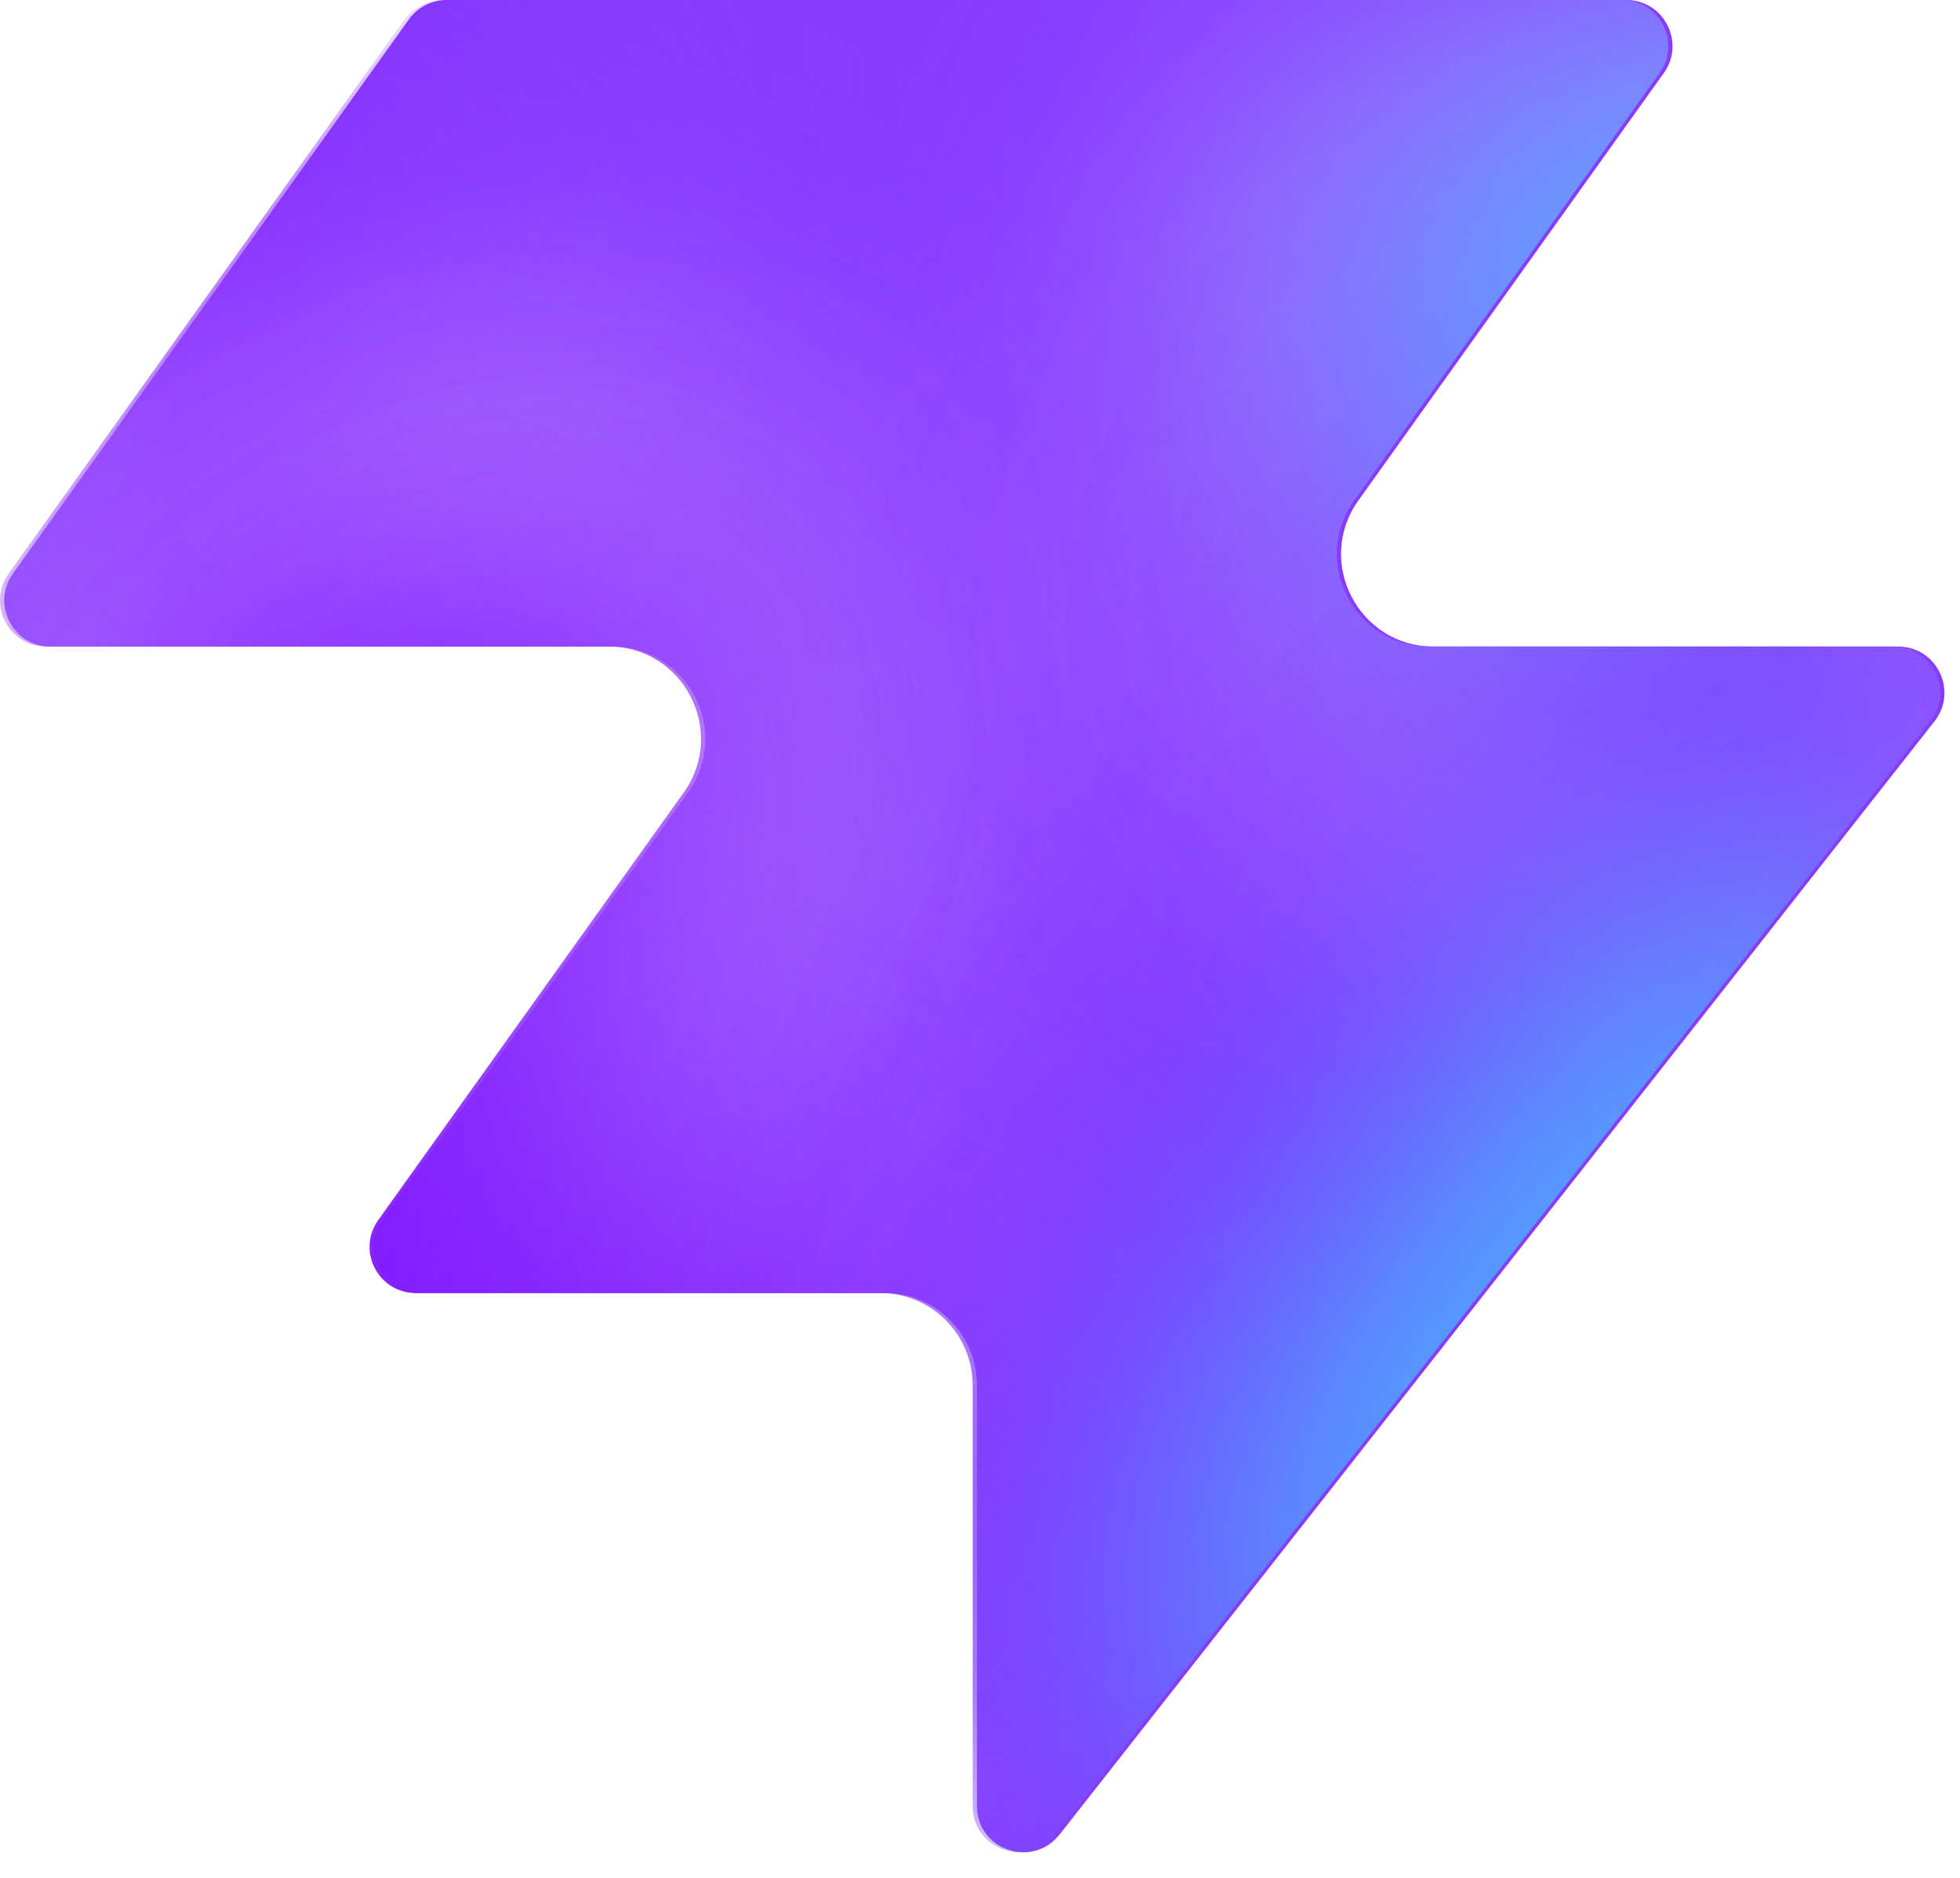
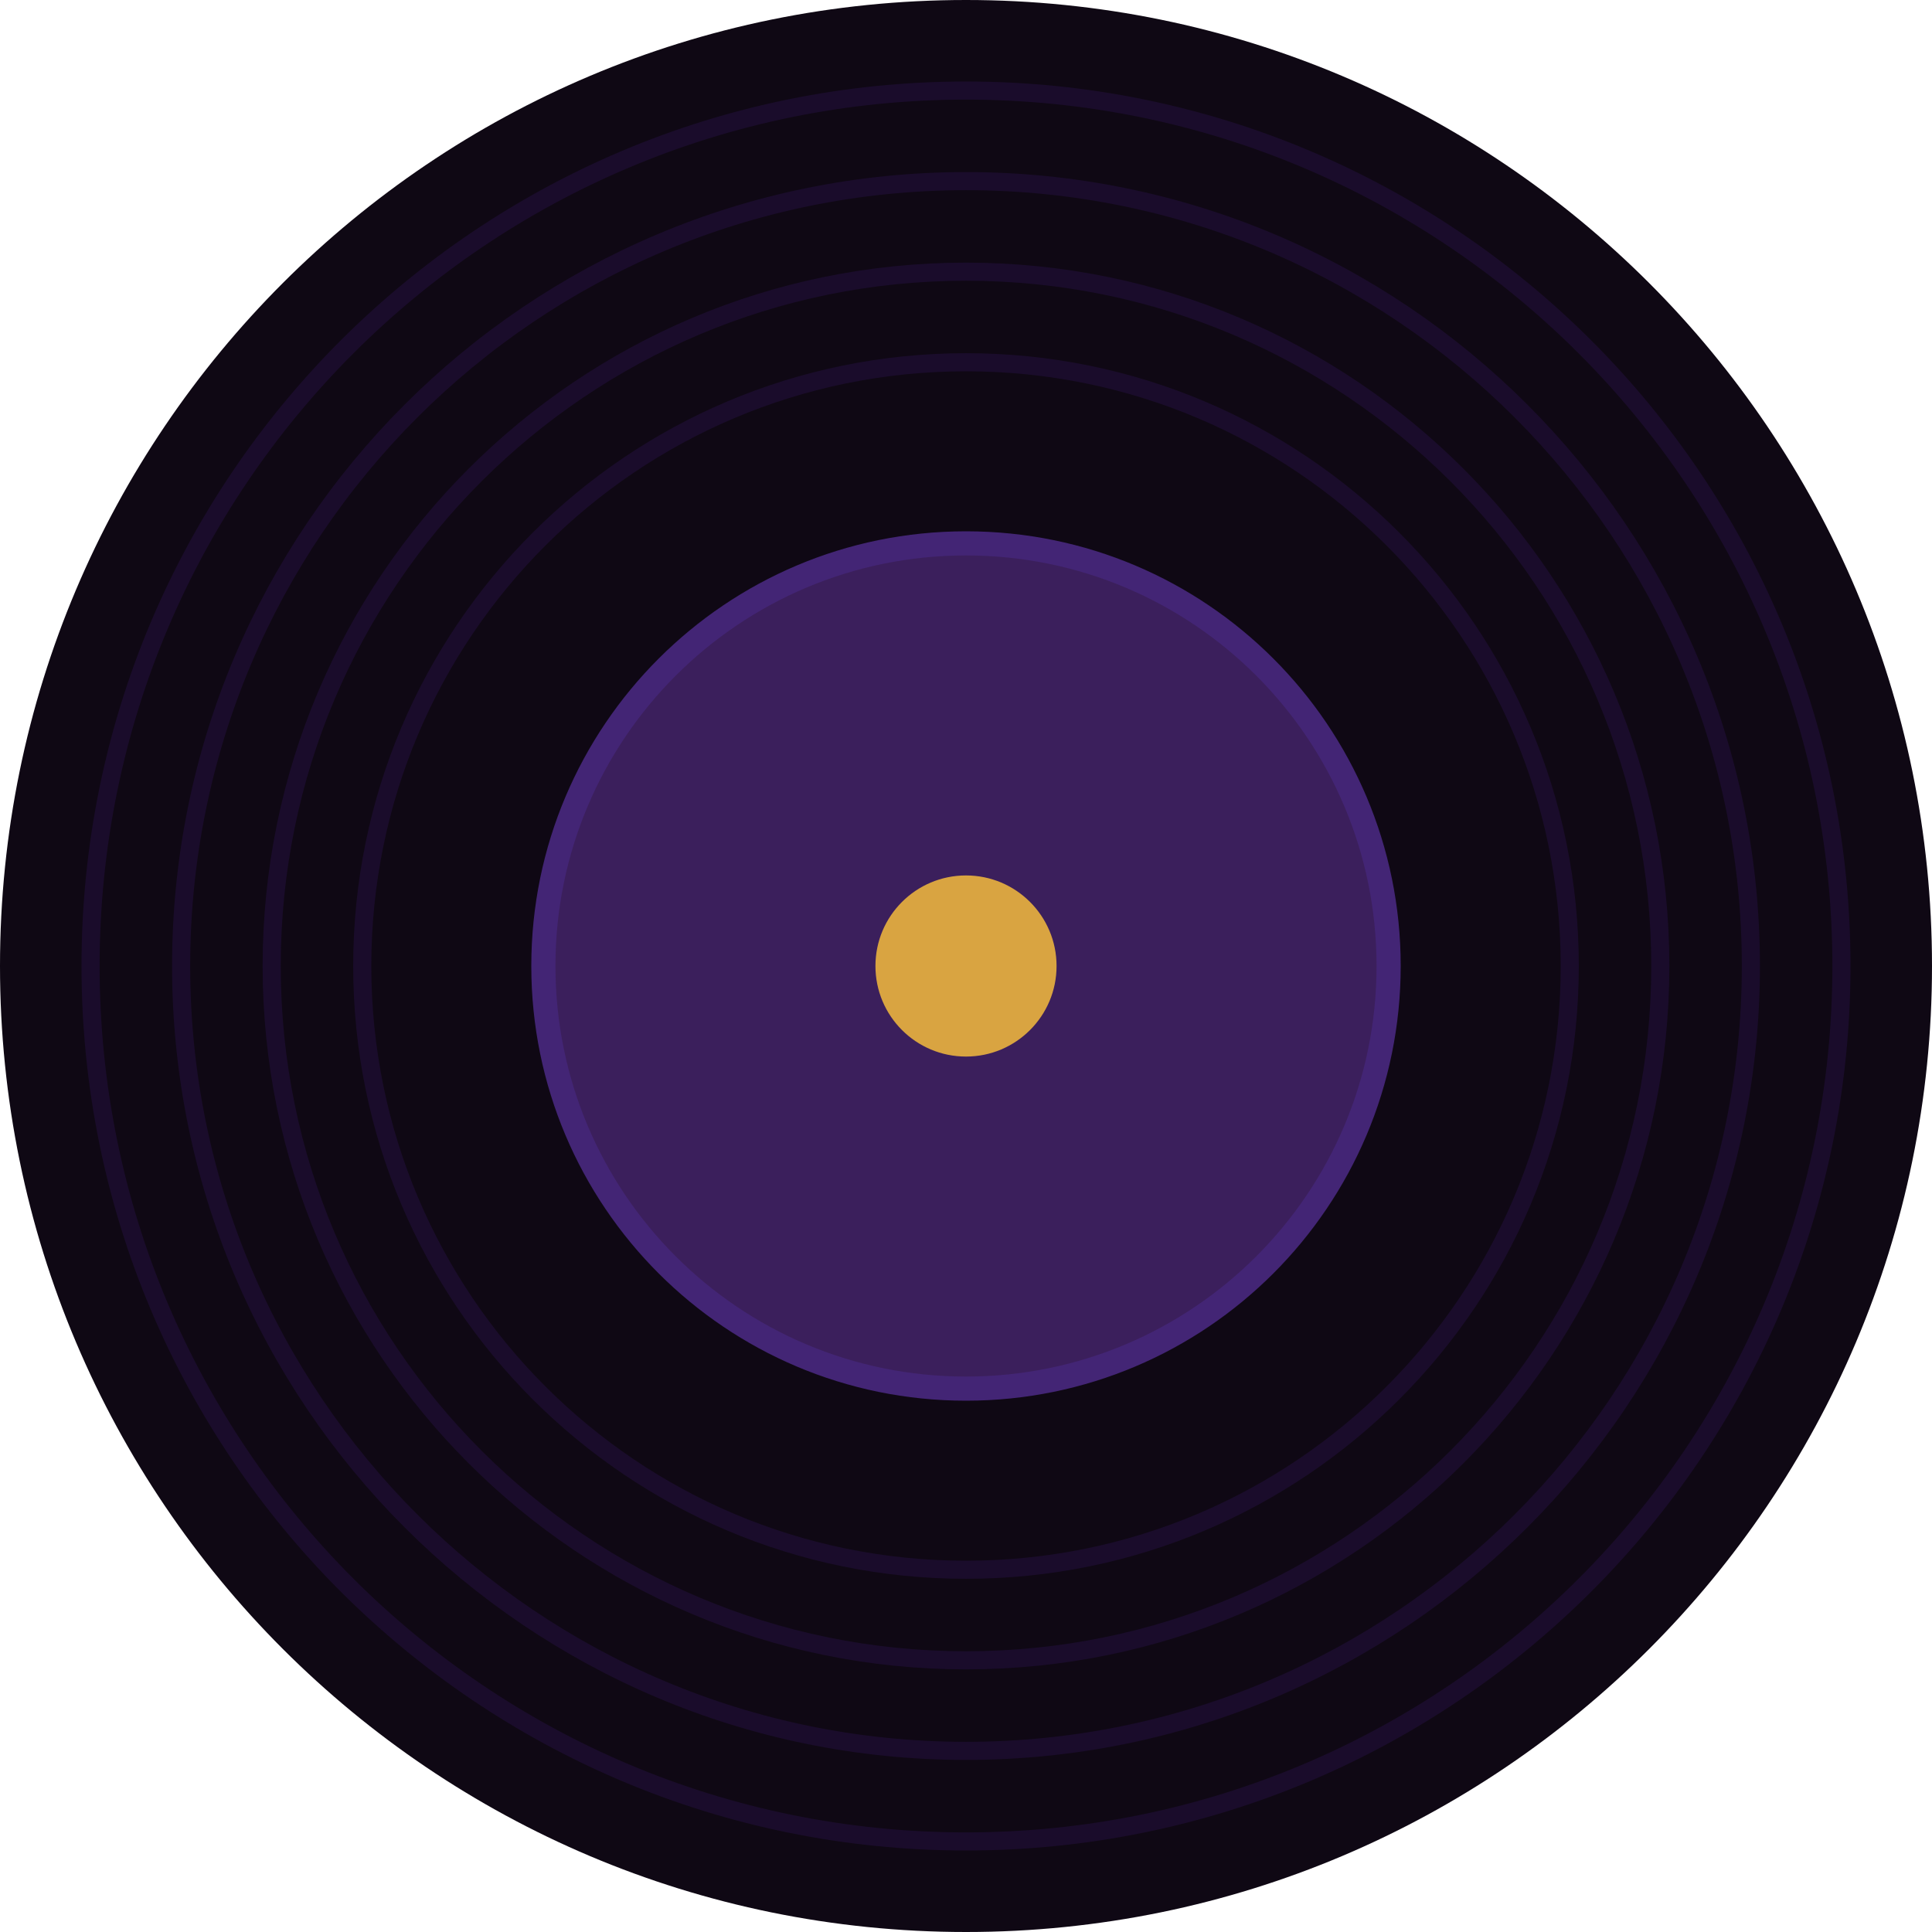
- <svg xmlns="http://www.w3.org/2000/svg" width="48" height="46" fill="none" viewBox="0 0 48 46">
-   <path fill="#863bff" d="M25.946 44.938c-.664.845-2.021.375-2.021-.698V33.937a2.26 2.26 0 0 0-2.262-2.262H10.287c-.92 0-1.456-1.04-.92-1.788l7.48-10.471c1.07-1.497 0-3.578-1.842-3.578H1.237c-.92 0-1.456-1.04-.92-1.788L10.013.474c.214-.297.556-.474.92-.474h28.894c.92 0 1.456 1.04.92 1.788l-7.48 10.471c-1.07 1.498 0 3.579 1.842 3.579h11.377c.943 0 1.473 1.088.89 1.83L25.947 44.94z" style="fill:#863bff;fill:color(display-p3 .525 .23 1);fill-opacity:1" />
-   <mask id="a" width="48" height="46" x="0" y="0" maskUnits="userSpaceOnUse" style="mask-type:alpha">
-     <path fill="#000" d="M25.842 44.938c-.664.844-2.021.375-2.021-.698V33.937a2.26 2.26 0 0 0-2.262-2.262H10.183c-.92 0-1.456-1.04-.92-1.788l7.48-10.471c1.07-1.498 0-3.579-1.842-3.579H1.133c-.92 0-1.456-1.04-.92-1.787L9.91.473c.214-.297.556-.474.92-.474h28.894c.92 0 1.456 1.04.92 1.788l-7.48 10.471c-1.07 1.498 0 3.578 1.842 3.578h11.377c.943 0 1.473 1.088.89 1.832L25.843 44.94z" style="fill:#000;fill-opacity:1" />
-   </mask>
-   <g mask="url(#a)">
-     <g filter="url(#b)">
-       <ellipse cx="5.508" cy="14.704" fill="#ede6ff" rx="5.508" ry="14.704" style="fill:#ede6ff;fill:color(display-p3 .927 .903 1);fill-opacity:1" transform="matrix(.00324 1 1 -.00324 -4.47 31.516)" />
-     </g>
-     <g filter="url(#c)">
-       <ellipse cx="10.399" cy="29.851" fill="#ede6ff" rx="10.399" ry="29.851" style="fill:#ede6ff;fill:color(display-p3 .927 .903 1);fill-opacity:1" transform="matrix(.00324 1 1 -.00324 -39.328 7.883)" />
-     </g>
-     <g filter="url(#d)">
-       <ellipse cx="5.508" cy="30.487" fill="#7e14ff" rx="5.508" ry="30.487" style="fill:#7e14ff;fill:color(display-p3 .492 .077 1);fill-opacity:1" transform="rotate(89.814 -25.913 -14.639)scale(1 -1)" />
-     </g>
-     <g filter="url(#e)">
-       <ellipse cx="5.508" cy="30.599" fill="#7e14ff" rx="5.508" ry="30.599" style="fill:#7e14ff;fill:color(display-p3 .492 .077 1);fill-opacity:1" transform="rotate(89.814 -32.644 -3.334)scale(1 -1)" />
-     </g>
-     <g filter="url(#f)">
-       <ellipse cx="5.508" cy="30.599" fill="#7e14ff" rx="5.508" ry="30.599" style="fill:#7e14ff;fill:color(display-p3 .492 .077 1);fill-opacity:1" transform="matrix(.00324 1 1 -.00324 -34.34 30.47)" />
-     </g>
-     <g filter="url(#g)">
-       <ellipse cx="14.072" cy="22.078" fill="#ede6ff" rx="14.072" ry="22.078" style="fill:#ede6ff;fill:color(display-p3 .927 .903 1);fill-opacity:1" transform="rotate(93.35 24.506 48.493)scale(-1 1)" />
-     </g>
-     <g filter="url(#h)">
-       <ellipse cx="3.47" cy="21.501" fill="#7e14ff" rx="3.47" ry="21.501" style="fill:#7e14ff;fill:color(display-p3 .492 .077 1);fill-opacity:1" transform="rotate(89.009 28.708 47.59)scale(-1 1)" />
-     </g>
-     <g filter="url(#i)">
-       <ellipse cx="3.47" cy="21.501" fill="#7e14ff" rx="3.47" ry="21.501" style="fill:#7e14ff;fill:color(display-p3 .492 .077 1);fill-opacity:1" transform="rotate(89.009 28.708 47.59)scale(-1 1)" />
-     </g>
-     <g filter="url(#j)">
-       <ellipse cx=".387" cy="8.972" fill="#7e14ff" rx="4.407" ry="29.108" style="fill:#7e14ff;fill:color(display-p3 .492 .077 1);fill-opacity:1" transform="rotate(39.51 .387 8.972)" />
-     </g>
-     <g filter="url(#k)">
-       <ellipse cx="47.523" cy="-6.092" fill="#7e14ff" rx="4.407" ry="29.108" style="fill:#7e14ff;fill:color(display-p3 .492 .077 1);fill-opacity:1" transform="rotate(37.892 47.523 -6.092)" />
-     </g>
-     <g filter="url(#l)">
-       <ellipse cx="41.412" cy="6.333" fill="#47bfff" rx="5.971" ry="9.665" style="fill:#47bfff;fill:color(display-p3 .28 .748 1);fill-opacity:1" transform="rotate(37.892 41.412 6.333)" />
-     </g>
-     <g filter="url(#m)">
-       <ellipse cx="-1.879" cy="38.332" fill="#7e14ff" rx="4.407" ry="29.108" style="fill:#7e14ff;fill:color(display-p3 .492 .077 1);fill-opacity:1" transform="rotate(37.892 -1.88 38.332)" />
-     </g>
-     <g filter="url(#n)">
-       <ellipse cx="-1.879" cy="38.332" fill="#7e14ff" rx="4.407" ry="29.108" style="fill:#7e14ff;fill:color(display-p3 .492 .077 1);fill-opacity:1" transform="rotate(37.892 -1.88 38.332)" />
-     </g>
-     <g filter="url(#o)">
-       <ellipse cx="35.651" cy="29.907" fill="#7e14ff" rx="4.407" ry="29.108" style="fill:#7e14ff;fill:color(display-p3 .492 .077 1);fill-opacity:1" transform="rotate(37.892 35.651 29.907)" />
-     </g>
-     <g filter="url(#p)">
-       <ellipse cx="38.418" cy="32.4" fill="#47bfff" rx="5.971" ry="15.297" style="fill:#47bfff;fill:color(display-p3 .28 .748 1);fill-opacity:1" transform="rotate(37.892 38.418 32.4)" />
-     </g>
-   </g>
-   <defs>
-     <filter id="b" width="60.045" height="41.654" x="-19.77" y="16.149" color-interpolation-filters="sRGB" filterUnits="userSpaceOnUse">
-       <feFlood flood-opacity="0" result="BackgroundImageFix" />
-       <feBlend in="SourceGraphic" in2="BackgroundImageFix" result="shape" />
-       <feGaussianBlur result="effect1_foregroundBlur_2002_17158" stdDeviation="7.659" />
-     </filter>
-     <filter id="c" width="90.34" height="51.437" x="-54.613" y="-7.533" color-interpolation-filters="sRGB" filterUnits="userSpaceOnUse">
-       <feFlood flood-opacity="0" result="BackgroundImageFix" />
-       <feBlend in="SourceGraphic" in2="BackgroundImageFix" result="shape" />
-       <feGaussianBlur result="effect1_foregroundBlur_2002_17158" stdDeviation="7.659" />
-     </filter>
-     <filter id="d" width="79.355" height="29.4" x="-49.64" y="2.03" color-interpolation-filters="sRGB" filterUnits="userSpaceOnUse">
-       <feFlood flood-opacity="0" result="BackgroundImageFix" />
-       <feBlend in="SourceGraphic" in2="BackgroundImageFix" result="shape" />
-       <feGaussianBlur result="effect1_foregroundBlur_2002_17158" stdDeviation="4.596" />
-     </filter>
-     <filter id="e" width="79.579" height="29.4" x="-45.045" y="20.029" color-interpolation-filters="sRGB" filterUnits="userSpaceOnUse">
-       <feFlood flood-opacity="0" result="BackgroundImageFix" />
-       <feBlend in="SourceGraphic" in2="BackgroundImageFix" result="shape" />
-       <feGaussianBlur result="effect1_foregroundBlur_2002_17158" stdDeviation="4.596" />
-     </filter>
-     <filter id="f" width="79.579" height="29.4" x="-43.513" y="21.178" color-interpolation-filters="sRGB" filterUnits="userSpaceOnUse">
-       <feFlood flood-opacity="0" result="BackgroundImageFix" />
-       <feBlend in="SourceGraphic" in2="BackgroundImageFix" result="shape" />
-       <feGaussianBlur result="effect1_foregroundBlur_2002_17158" stdDeviation="4.596" />
-     </filter>
-     <filter id="g" width="74.749" height="58.852" x="15.756" y="-17.901" color-interpolation-filters="sRGB" filterUnits="userSpaceOnUse">
-       <feFlood flood-opacity="0" result="BackgroundImageFix" />
-       <feBlend in="SourceGraphic" in2="BackgroundImageFix" result="shape" />
-       <feGaussianBlur result="effect1_foregroundBlur_2002_17158" stdDeviation="7.659" />
-     </filter>
-     <filter id="h" width="61.377" height="25.362" x="23.548" y="2.284" color-interpolation-filters="sRGB" filterUnits="userSpaceOnUse">
-       <feFlood flood-opacity="0" result="BackgroundImageFix" />
-       <feBlend in="SourceGraphic" in2="BackgroundImageFix" result="shape" />
-       <feGaussianBlur result="effect1_foregroundBlur_2002_17158" stdDeviation="4.596" />
-     </filter>
-     <filter id="i" width="61.377" height="25.362" x="23.548" y="2.284" color-interpolation-filters="sRGB" filterUnits="userSpaceOnUse">
-       <feFlood flood-opacity="0" result="BackgroundImageFix" />
-       <feBlend in="SourceGraphic" in2="BackgroundImageFix" result="shape" />
-       <feGaussianBlur result="effect1_foregroundBlur_2002_17158" stdDeviation="4.596" />
-     </filter>
-     <filter id="j" width="56.045" height="63.649" x="-27.636" y="-22.853" color-interpolation-filters="sRGB" filterUnits="userSpaceOnUse">
-       <feFlood flood-opacity="0" result="BackgroundImageFix" />
-       <feBlend in="SourceGraphic" in2="BackgroundImageFix" result="shape" />
-       <feGaussianBlur result="effect1_foregroundBlur_2002_17158" stdDeviation="4.596" />
-     </filter>
-     <filter id="k" width="54.814" height="64.646" x="20.116" y="-38.415" color-interpolation-filters="sRGB" filterUnits="userSpaceOnUse">
-       <feFlood flood-opacity="0" result="BackgroundImageFix" />
-       <feBlend in="SourceGraphic" in2="BackgroundImageFix" result="shape" />
-       <feGaussianBlur result="effect1_foregroundBlur_2002_17158" stdDeviation="4.596" />
-     </filter>
-     <filter id="l" width="33.541" height="35.313" x="24.641" y="-11.323" color-interpolation-filters="sRGB" filterUnits="userSpaceOnUse">
-       <feFlood flood-opacity="0" result="BackgroundImageFix" />
-       <feBlend in="SourceGraphic" in2="BackgroundImageFix" result="shape" />
-       <feGaussianBlur result="effect1_foregroundBlur_2002_17158" stdDeviation="4.596" />
-     </filter>
-     <filter id="m" width="54.814" height="64.646" x="-29.286" y="6.009" color-interpolation-filters="sRGB" filterUnits="userSpaceOnUse">
-       <feFlood flood-opacity="0" result="BackgroundImageFix" />
-       <feBlend in="SourceGraphic" in2="BackgroundImageFix" result="shape" />
-       <feGaussianBlur result="effect1_foregroundBlur_2002_17158" stdDeviation="4.596" />
-     </filter>
-     <filter id="n" width="54.814" height="64.646" x="-29.286" y="6.009" color-interpolation-filters="sRGB" filterUnits="userSpaceOnUse">
-       <feFlood flood-opacity="0" result="BackgroundImageFix" />
-       <feBlend in="SourceGraphic" in2="BackgroundImageFix" result="shape" />
-       <feGaussianBlur result="effect1_foregroundBlur_2002_17158" stdDeviation="4.596" />
-     </filter>
-     <filter id="o" width="54.814" height="64.646" x="8.244" y="-2.416" color-interpolation-filters="sRGB" filterUnits="userSpaceOnUse">
-       <feFlood flood-opacity="0" result="BackgroundImageFix" />
-       <feBlend in="SourceGraphic" in2="BackgroundImageFix" result="shape" />
-       <feGaussianBlur result="effect1_foregroundBlur_2002_17158" stdDeviation="4.596" />
-     </filter>
-     <filter id="p" width="39.409" height="43.623" x="18.713" y="10.588" color-interpolation-filters="sRGB" filterUnits="userSpaceOnUse">
-       <feFlood flood-opacity="0" result="BackgroundImageFix" />
-       <feBlend in="SourceGraphic" in2="BackgroundImageFix" result="shape" />
-       <feGaussianBlur result="effect1_foregroundBlur_2002_17158" stdDeviation="4.596" />
-     </filter>
-   </defs>
+ <svg xmlns="http://www.w3.org/2000/svg" viewBox="0 0 64 64">
+   <circle cx="32" cy="32" r="32" fill="#0F0814" />
+   <circle cx="32" cy="32" r="29" fill="none" stroke="#1a0c2b" stroke-width="0.6" />
+   <circle cx="32" cy="32" r="26" fill="none" stroke="#1a0c2b" stroke-width="0.6" />
+   <circle cx="32" cy="32" r="23" fill="none" stroke="#1a0c2b" stroke-width="0.6" />
+   <circle cx="32" cy="32" r="20" fill="none" stroke="#1a0c2b" stroke-width="0.6" />
+   <circle cx="32" cy="32" r="14" fill="#3B1F5C" />
+   <circle cx="32" cy="32" r="14" fill="none" stroke="#432575" stroke-width="0.8" />
+   <circle cx="32" cy="32" r="3" fill="#D9A441" />
</svg>
